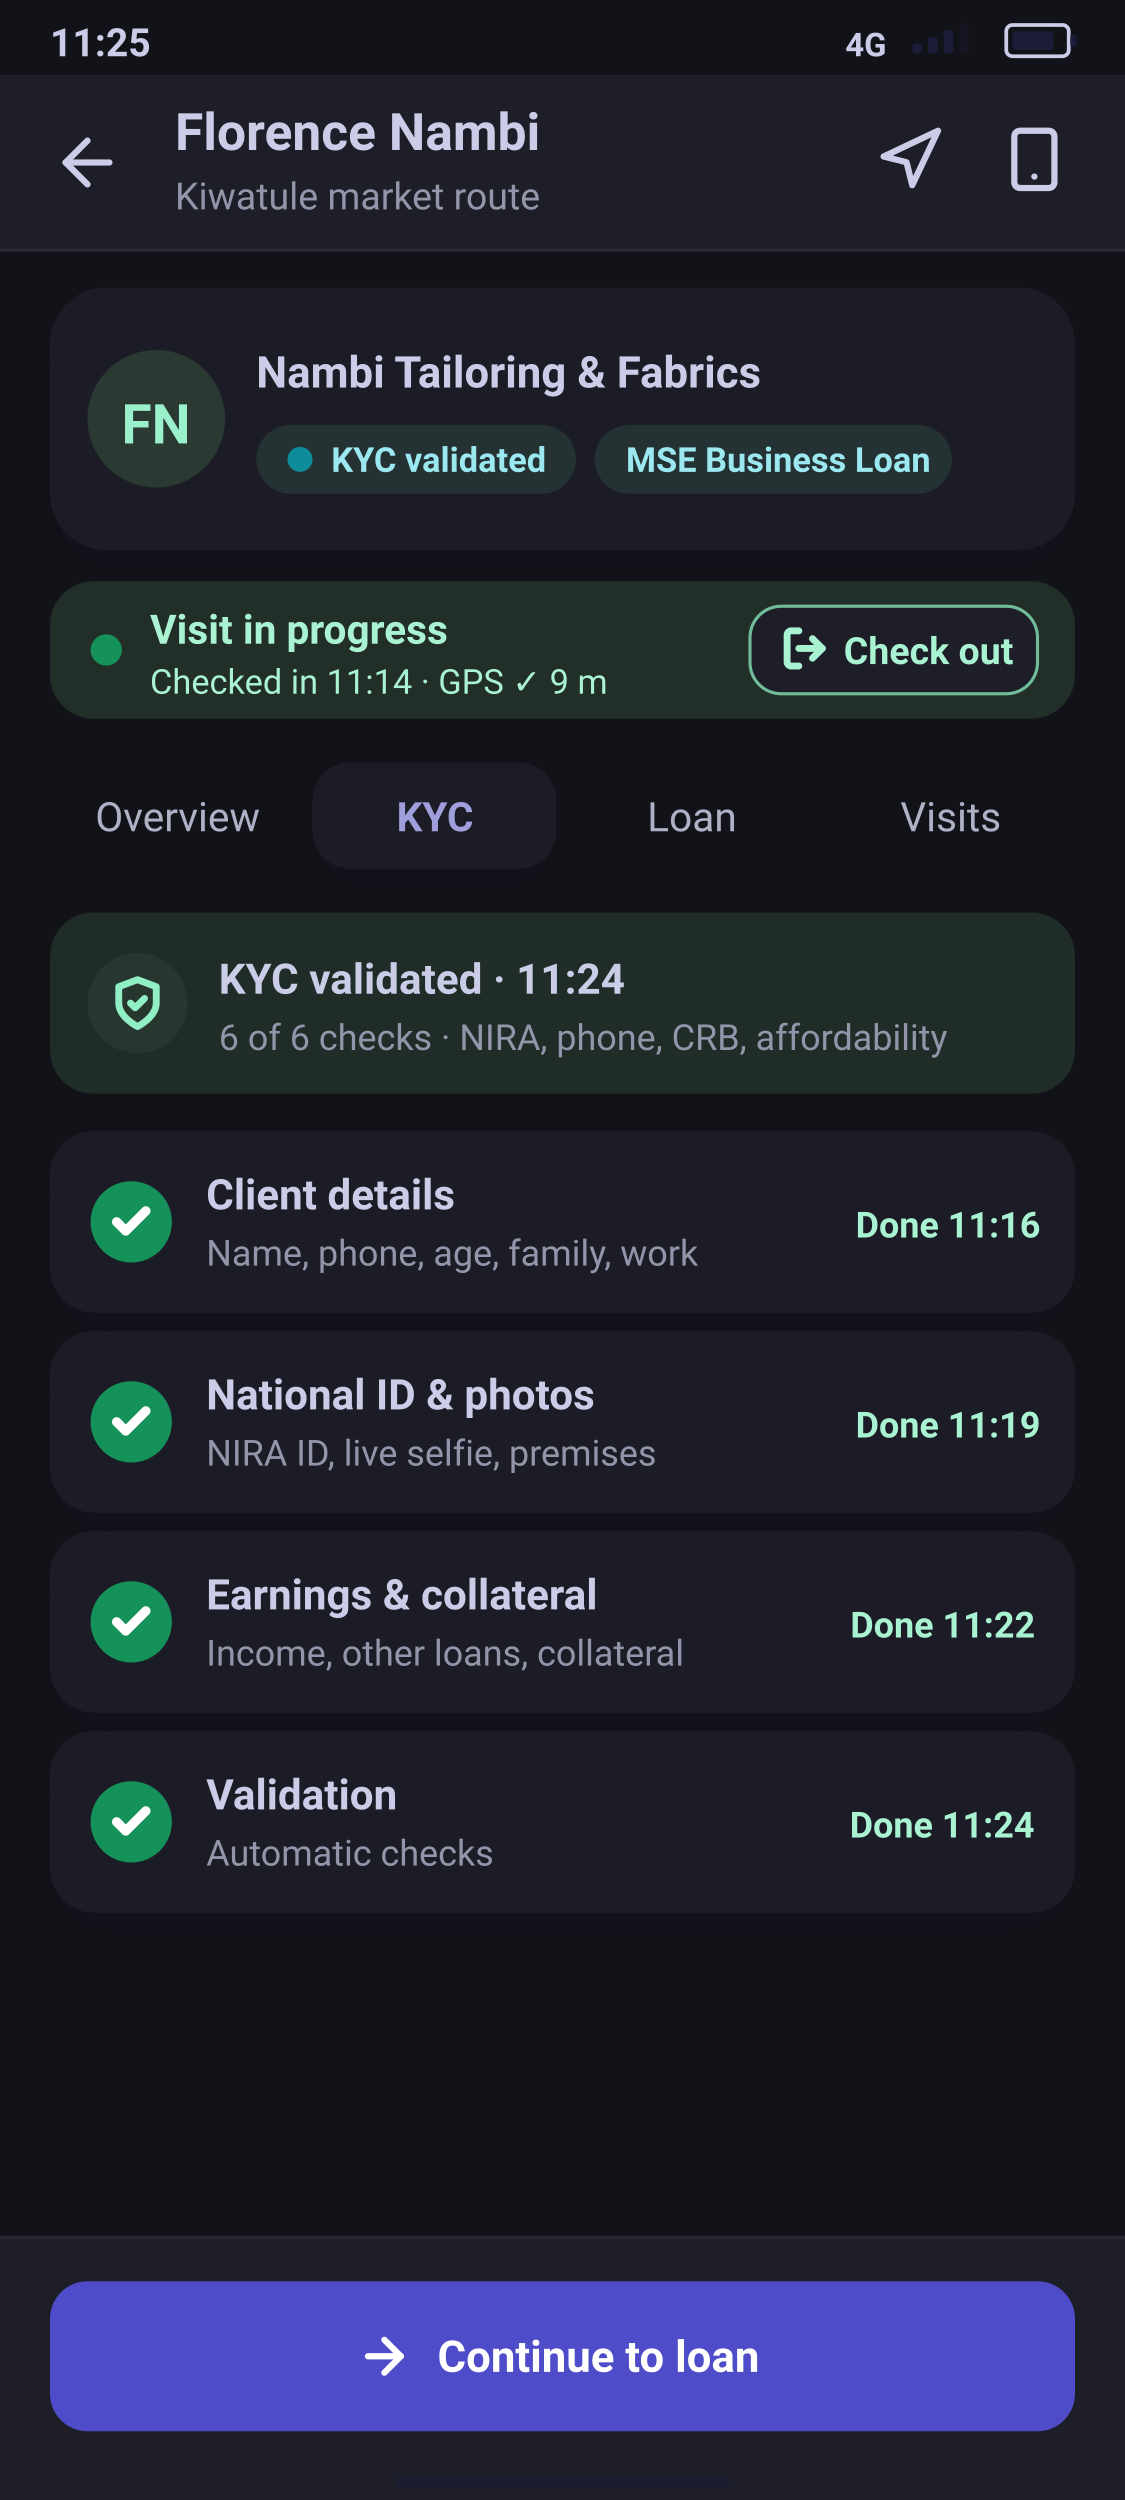
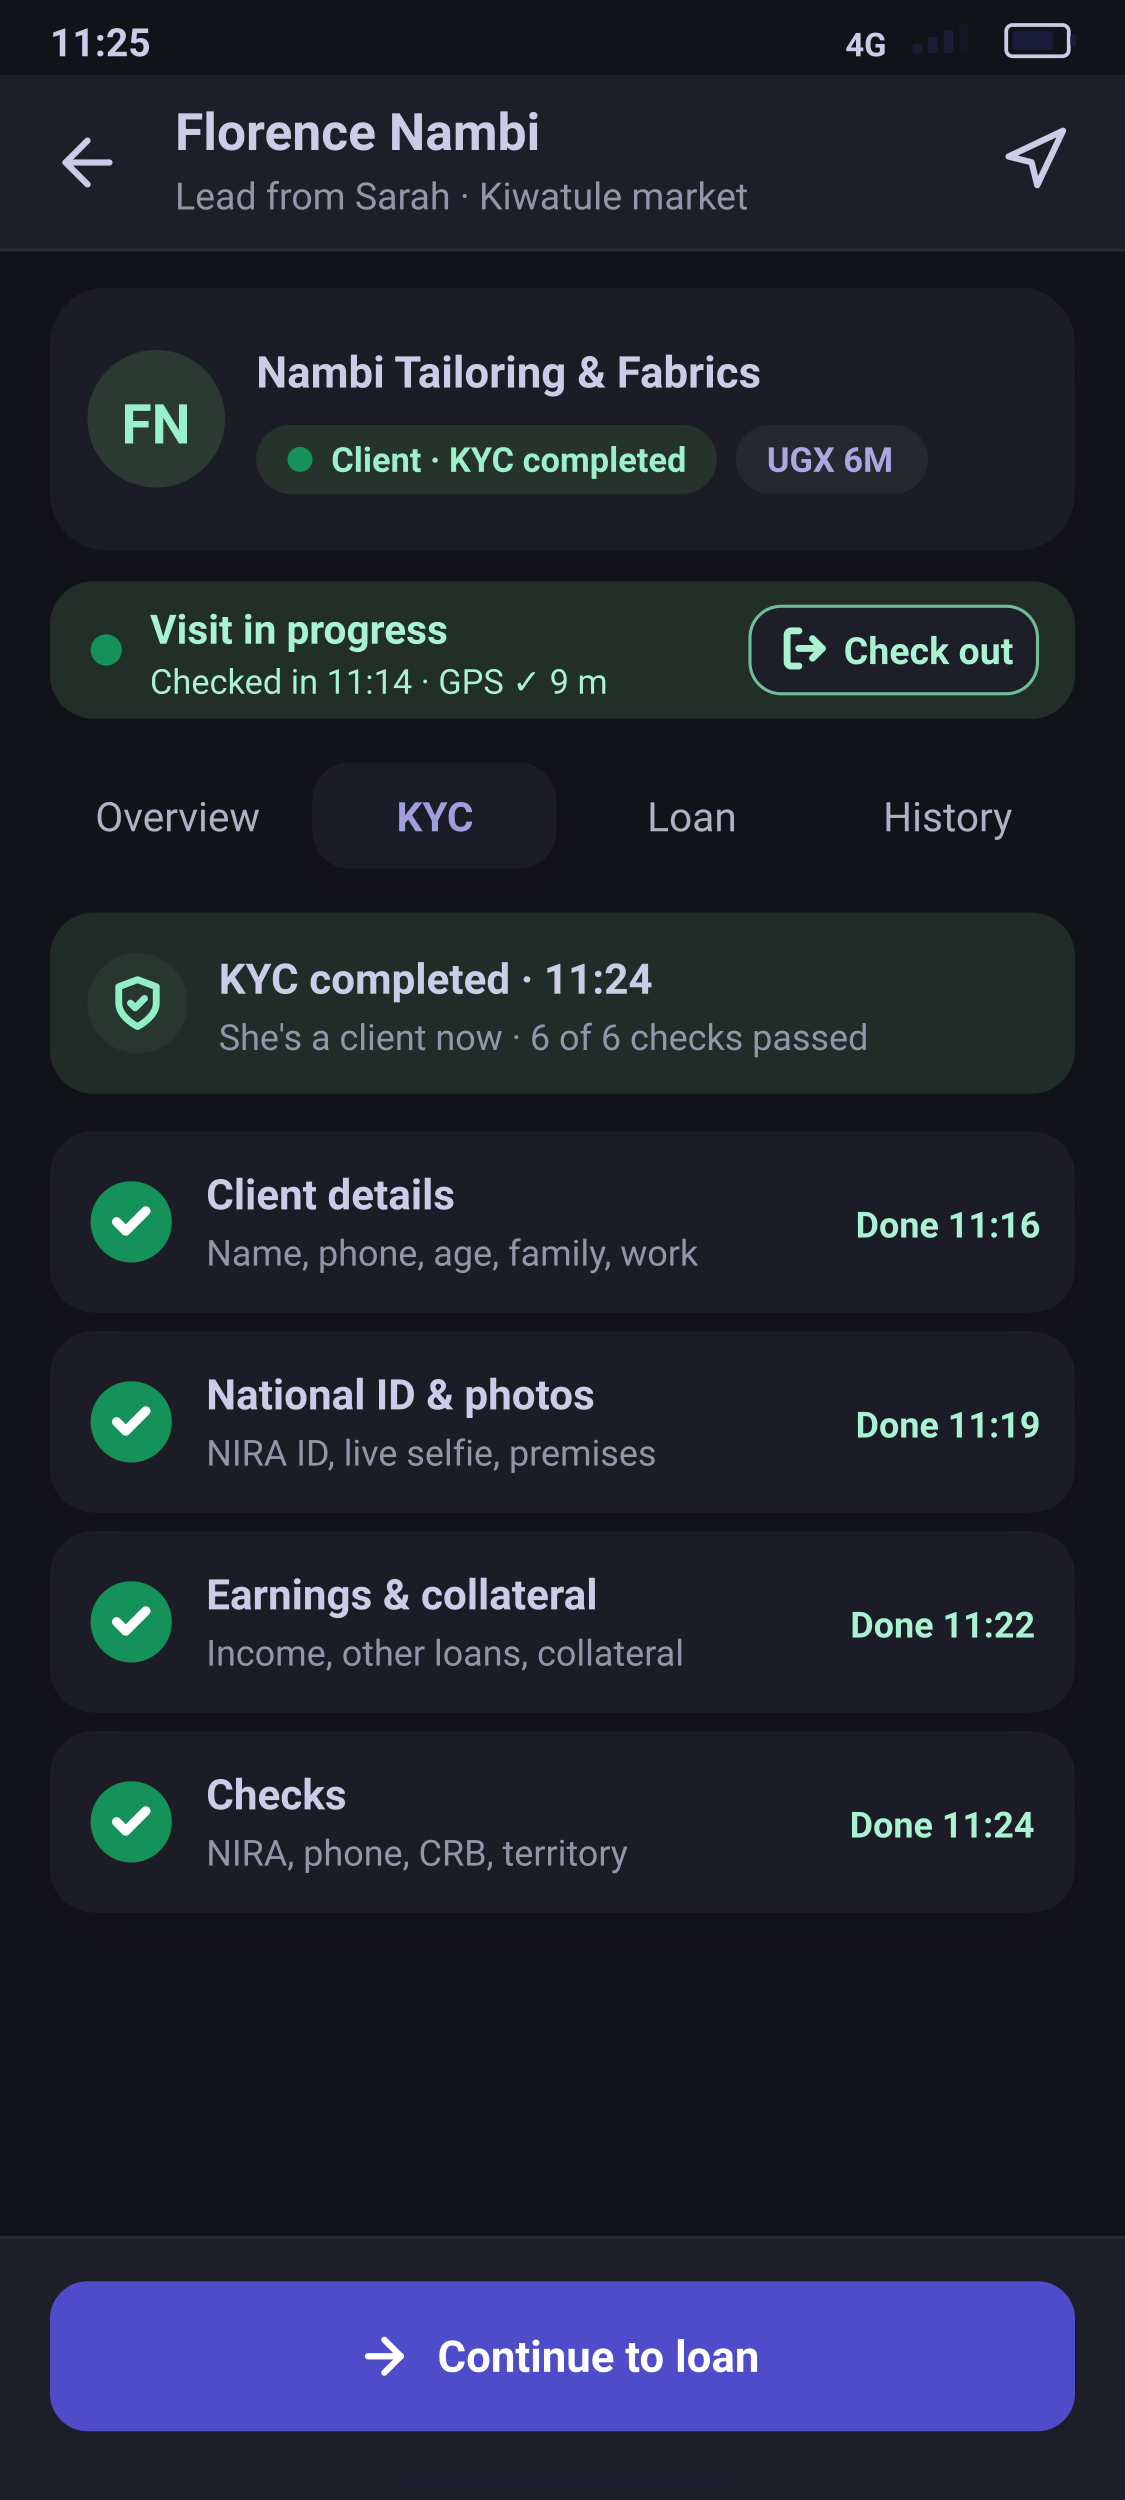
<svg xmlns="http://www.w3.org/2000/svg" width="360" height="800" viewBox="0 0 360 800">
  <defs>
    <filter id="soft" x="-20%" y="-20%" width="140%" height="170%">
      <feDropShadow dx="0" dy="6" stdDeviation="9" flood-color="#1B1C3A" flood-opacity="0.07" />
    </filter>
  </defs>
  <rect id="screen-background" x="0.0" y="0.0" width="360.0" height="800.0" fill="#121319" />
  <g id="status-bar">
    <text id="11-25" x="16.0" y="18.0" font-family="Segoe UI, Roboto, Helvetica Neue, Arial, sans-serif" font-size="12.5" font-weight="600" fill="#CBCCE7">11:25</text>
    <rect id="battery" x="322.0" y="8.0" width="20.0" height="10.0" rx="2" fill="none" stroke="#CBCCE7" stroke-width="1.2" />
    <rect x="324.0" y="10.0" width="13.0" height="6.0" rx="1" fill="#1B1C3A" />
    <rect x="342.5" y="11.0" width="2.0" height="4.0" rx="1" fill="#1B1C3A" />
    <rect id="signal-bar" x="292.0" y="14.0" width="3.0" height="3.0" rx="0.8" fill="#1B1C3A" fill-opacity="1" />
    <rect id="signal-bar-2" x="297.0" y="11.8" width="3.0" height="5.2" rx="0.8" fill="#1B1C3A" fill-opacity="1" />
    <rect id="signal-bar-3" x="302.0" y="9.6" width="3.0" height="7.4" rx="0.8" fill="#1B1C3A" fill-opacity="1" />
    <rect id="signal-bar-4" x="307.0" y="7.4" width="3.0" height="9.6" rx="0.8" fill="#1B1C3A" fill-opacity="0.3" />
    <text id="network" x="270.5" y="18.0" font-family="Segoe UI, Roboto, Helvetica Neue, Arial, sans-serif" font-size="10.5" font-weight="700" fill="#CBCCE7">4G</text>
  </g>
  <g id="app-bar">
    <rect id="app-bar-bg" x="0.0" y="24.0" width="360.0" height="56.0" fill="#1D1E27" />
    <line x1="0.0" y1="80.0" x2="360.0" y2="80.0" stroke="#282932" stroke-width="1" />
    <g id="icon-arrowleft" transform="translate(16.0 40.0) scale(1)">
      <path d="M19 12H5" fill="none" stroke="#CBCCE7" stroke-width="2.00" stroke-linecap="round" stroke-linejoin="round" />
      <path d="M12 19l-7-7 7-7" fill="none" stroke="#CBCCE7" stroke-width="2.00" stroke-linecap="round" stroke-linejoin="round" />
    </g>
    <text id="Florence-Nambi" x="56.0" y="48.0" font-family="Segoe UI, Roboto, Helvetica Neue, Arial, sans-serif" font-size="16.5" font-weight="600" fill="#CBCCE7">Florence Nambi</text>
-     <text id="Kiwatule-market-route" x="56.0" y="67.0" font-family="Segoe UI, Roboto, Helvetica Neue, Arial, sans-serif" font-size="12" font-weight="400" fill="#9396AA">Kiwatule market route</text>
+     <text id="Lead-from-Sarah-Kiwatule-m" x="56.0" y="67.0" font-family="Segoe UI, Roboto, Helvetica Neue, Arial, sans-serif" font-size="12" font-weight="400" fill="#9396AA">Lead from Sarah · Kiwatule market</text>
  </g>
-   <g id="icon-phone" transform="translate(320.0 40.0) scale(0.9167)">
-     <path d="M7 2h10a2 2 0 0 1 2 2v16a2 2 0 0 1-2 2H7a2 2 0 0 1-2-2V4a2 2 0 0 1 2-2z" fill="none" stroke="#CBCCE7" stroke-width="2.18" stroke-linecap="round" stroke-linejoin="round" />
-     <path d="M12 18h.01" fill="none" stroke="#CBCCE7" stroke-width="2.18" stroke-linecap="round" stroke-linejoin="round" />
-   </g>
-   <g id="icon-navigation" transform="translate(280.0 40.0) scale(0.9167)">
+   <g id="icon-navigation" transform="translate(320.0 40.0) scale(0.9167)">
    <path d="M3 11l19-9-9 19-2-8z" fill="none" stroke="#CBCCE7" stroke-width="2.18" stroke-linecap="round" stroke-linejoin="round" />
  </g>
  <g id="client-header">
    <rect x="16.0" y="92.0" width="328.0" height="84.0" rx="18" fill="#1D1E27" filter="url(#soft)" />
    <g id="avatar-FN">
      <circle cx="50.0" cy="134.0" r="22.0" fill="#2A3A33" />
      <text id="FN" x="38.9" y="141.9" font-family="Segoe UI, Roboto, Helvetica Neue, Arial, sans-serif" font-size="17.6" font-weight="600" fill="#9AF0CA">FN</text>
    </g>
    <text id="Nambi-Tailoring-Fabrics" x="82.0" y="124.0" font-family="Segoe UI, Roboto, Helvetica Neue, Arial, sans-serif" font-size="14" font-weight="700" fill="#CBCCE7">Nambi Tailoring &amp; Fabrics</text>
-     <g id="chip-KYC-validated">
-       <rect x="82.0" y="136.0" width="102.3" height="22.0" rx="11.0" fill="#243234" />
-       <circle cx="96.0" cy="147.0" r="4.0" fill="#0E8C99" />
-       <text id="KYC-validated" x="106.0" y="151.0" font-family="Segoe UI, Roboto, Helvetica Neue, Arial, sans-serif" font-size="11" font-weight="600" fill="#9CE8F1">KYC validated</text>
+     <g id="chip-Client-KYC-completed">
+       <rect x="82.0" y="136.0" width="147.4" height="22.0" rx="11.0" fill="#25332C" />
+       <circle cx="96.0" cy="147.0" r="4.0" fill="#15925A" />
+       <text id="Client-KYC-completed" x="106.0" y="151.0" font-family="Segoe UI, Roboto, Helvetica Neue, Arial, sans-serif" font-size="11" font-weight="600" fill="#9CF1CB">Client · KYC completed</text>
    </g>
-     <g id="chip-MSE-Business-Loan">
-       <rect x="190.3" y="136.0" width="114.3" height="22.0" rx="11.0" fill="#243234" />
-       <text id="MSE-Business-Loan" x="200.3" y="151.0" font-family="Segoe UI, Roboto, Helvetica Neue, Arial, sans-serif" font-size="11" font-weight="600" fill="#9CE8F1">MSE Business Loan</text>
+     <g id="chip-UGX-6M">
+       <rect x="235.4" y="136.0" width="61.6" height="22.0" rx="11.0" fill="#272730" />
+       <text id="UGX-6M" x="245.4" y="151.0" font-family="Segoe UI, Roboto, Helvetica Neue, Arial, sans-serif" font-size="11" font-weight="600" fill="#A9A8E0">UGX 6M</text>
    </g>
  </g>
  <g id="visit-bar">
    <rect x="16.0" y="186.0" width="328.0" height="44.0" rx="14" fill="#222F29" />
    <circle cx="34.0" cy="208.0" r="5.0" fill="#15925A" />
    <text id="Visit-in-progress" x="48.0" y="206.0" font-family="Segoe UI, Roboto, Helvetica Neue, Arial, sans-serif" font-size="13" font-weight="700" fill="#A9F3D2">Visit in progress</text>
    <text id="Checked-in-11-14-GPS-9-m" x="48.0" y="222.0" font-family="Segoe UI, Roboto, Helvetica Neue, Arial, sans-serif" font-size="11" font-weight="400" fill="#A9F3D2">Checked in 11:14 · GPS ✓ 9 m</text>
    <rect x="240.0" y="194.0" width="92.0" height="28.0" rx="10" fill="#1D1E27" stroke="#71BD9A" stroke-width="1" />
    <g id="icon-logout" transform="translate(250.0 200.0) scale(0.625)">
      <path d="M9 21H5a2 2 0 0 1-2-2V5a2 2 0 0 1 2-2h4" fill="none" stroke="#A9F3D2" stroke-width="3.52" stroke-linecap="round" stroke-linejoin="round" />
      <path d="M16 17l5-5-5-5" fill="none" stroke="#A9F3D2" stroke-width="3.52" stroke-linecap="round" stroke-linejoin="round" />
      <path d="M21 12H9" fill="none" stroke="#A9F3D2" stroke-width="3.52" stroke-linecap="round" stroke-linejoin="round" />
    </g>
    <text id="Check-out" x="270.0" y="212.5" font-family="Segoe UI, Roboto, Helvetica Neue, Arial, sans-serif" font-size="12" font-weight="700" fill="#A9F3D2">Check out</text>
  </g>
  <g id="tabs">
    <text id="Overview" x="30.5" y="266.0" font-family="Segoe UI, Roboto, Helvetica Neue, Arial, sans-serif" font-size="13" font-weight="400" fill="#B0B1C7">Overview</text>
    <rect x="100.0" y="244.0" width="78.0" height="34.0" rx="12" fill="#1D1E27" filter="url(#soft)" />
    <text id="KYC" x="126.9" y="266.0" font-family="Segoe UI, Roboto, Helvetica Neue, Arial, sans-serif" font-size="13" font-weight="700" fill="#A09FDD">KYC</text>
    <text id="Loan" x="207.1" y="266.0" font-family="Segoe UI, Roboto, Helvetica Neue, Arial, sans-serif" font-size="13" font-weight="400" fill="#B0B1C7">Loan</text>
-     <text id="Visits" x="288.1" y="266.0" font-family="Segoe UI, Roboto, Helvetica Neue, Arial, sans-serif" font-size="13" font-weight="400" fill="#B0B1C7">Visits</text>
+     <text id="History" x="282.6" y="266.0" font-family="Segoe UI, Roboto, Helvetica Neue, Arial, sans-serif" font-size="13" font-weight="400" fill="#B0B1C7">History</text>
  </g>
-   <g id="row-KYC-validated-11-24">
+   <g id="row-KYC-completed-11-24">
    <rect x="16.0" y="292.0" width="328.0" height="58.0" rx="14" fill="#202C27" />
    <circle cx="44.0" cy="321.0" r="16.0" fill="#273730" />
    <g id="icon-shield" transform="translate(35.0 312.0) scale(0.75)">
      <path d="M12 22s8-4 8-10V5l-8-3-8 3v7c0 6 8 10 8 10z" fill="none" stroke="#91EFC5" stroke-width="2.93" stroke-linecap="round" stroke-linejoin="round" />
      <path d="M9 12l2 2 4-4" fill="none" stroke="#91EFC5" stroke-width="2.93" stroke-linecap="round" stroke-linejoin="round" />
    </g>
-     <text id="KYC-validated-11-24" x="70.0" y="318.0" font-family="Segoe UI, Roboto, Helvetica Neue, Arial, sans-serif" font-size="13.5" font-weight="600" fill="#CBCCE7">KYC validated · 11:24</text>
-     <text id="6-of-6-checks-NIRA-phone" x="70.0" y="336.0" font-family="Segoe UI, Roboto, Helvetica Neue, Arial, sans-serif" font-size="11.5" font-weight="400" fill="#9396AA">6 of 6 checks · NIRA, phone, CRB, affordability</text>
+     <text id="KYC-completed-11-24" x="70.0" y="318.0" font-family="Segoe UI, Roboto, Helvetica Neue, Arial, sans-serif" font-size="13.5" font-weight="600" fill="#CBCCE7">KYC completed · 11:24</text>
+     <text id="She-s-a-client-now-6-of-6" x="70.0" y="336.0" font-family="Segoe UI, Roboto, Helvetica Neue, Arial, sans-serif" font-size="11.5" font-weight="400" fill="#9396AA">She's a client now · 6 of 6 checks passed</text>
  </g>
  <g id="kyc-Client-details">
    <rect x="16.0" y="362.0" width="328.0" height="58.0" rx="14" fill="#1D1E27" filter="url(#soft)" />
    <circle cx="42.0" cy="391.0" r="13.0" fill="#15925A" />
    <g id="icon-check" transform="translate(35.0 384.0) scale(0.5833)">
      <path d="M20 6L9 17l-5-5" fill="none" stroke="#FFFFFF" stroke-width="5.14" stroke-linecap="round" stroke-linejoin="round" />
    </g>
    <text id="Done-11-16" x="273.8" y="396.0" font-family="Segoe UI, Roboto, Helvetica Neue, Arial, sans-serif" font-size="11.5" font-weight="600" fill="#A9F3D2">Done 11:16</text>
    <text id="Client-details" x="66.0" y="387.0" font-family="Segoe UI, Roboto, Helvetica Neue, Arial, sans-serif" font-size="13.5" font-weight="600" fill="#CBCCE7">Client details</text>
    <text id="Name-phone-age-family-wo" x="66.0" y="405.0" font-family="Segoe UI, Roboto, Helvetica Neue, Arial, sans-serif" font-size="11.5" font-weight="400" fill="#9396AA">Name, phone, age, family, work</text>
  </g>
  <g id="kyc-National-ID-photos">
    <rect x="16.0" y="426.0" width="328.0" height="58.0" rx="14" fill="#1D1E27" filter="url(#soft)" />
    <circle cx="42.0" cy="455.0" r="13.0" fill="#15925A" />
    <g id="icon-check-2" transform="translate(35.0 448.0) scale(0.5833)">
      <path d="M20 6L9 17l-5-5" fill="none" stroke="#FFFFFF" stroke-width="5.14" stroke-linecap="round" stroke-linejoin="round" />
    </g>
    <text id="Done-11-19" x="273.8" y="460.0" font-family="Segoe UI, Roboto, Helvetica Neue, Arial, sans-serif" font-size="11.5" font-weight="600" fill="#A9F3D2">Done 11:19</text>
    <text id="National-ID-photos" x="66.0" y="451.0" font-family="Segoe UI, Roboto, Helvetica Neue, Arial, sans-serif" font-size="13.5" font-weight="600" fill="#CBCCE7">National ID &amp; photos</text>
    <text id="NIRA-ID-live-selfie-premis" x="66.0" y="469.0" font-family="Segoe UI, Roboto, Helvetica Neue, Arial, sans-serif" font-size="11.5" font-weight="400" fill="#9396AA">NIRA ID, live selfie, premises</text>
  </g>
  <g id="kyc-Earnings-collateral">
    <rect x="16.0" y="490.0" width="328.0" height="58.0" rx="14" fill="#1D1E27" filter="url(#soft)" />
    <circle cx="42.0" cy="519.0" r="13.0" fill="#15925A" />
    <g id="icon-check-3" transform="translate(35.0 512.0) scale(0.5833)">
      <path d="M20 6L9 17l-5-5" fill="none" stroke="#FFFFFF" stroke-width="5.14" stroke-linecap="round" stroke-linejoin="round" />
    </g>
    <text id="Done-11-22" x="272.1" y="524.0" font-family="Segoe UI, Roboto, Helvetica Neue, Arial, sans-serif" font-size="11.5" font-weight="600" fill="#A9F3D2">Done 11:22</text>
    <text id="Earnings-collateral" x="66.0" y="515.0" font-family="Segoe UI, Roboto, Helvetica Neue, Arial, sans-serif" font-size="13.5" font-weight="600" fill="#CBCCE7">Earnings &amp; collateral</text>
    <text id="Income-other-loans-collate" x="66.0" y="533.0" font-family="Segoe UI, Roboto, Helvetica Neue, Arial, sans-serif" font-size="11.5" font-weight="400" fill="#9396AA">Income, other loans, collateral</text>
  </g>
-   <g id="kyc-Validation">
+   <g id="kyc-Checks">
    <rect x="16.0" y="554.0" width="328.0" height="58.0" rx="14" fill="#1D1E27" filter="url(#soft)" />
    <circle cx="42.0" cy="583.0" r="13.0" fill="#15925A" />
    <g id="icon-check-4" transform="translate(35.0 576.0) scale(0.5833)">
      <path d="M20 6L9 17l-5-5" fill="none" stroke="#FFFFFF" stroke-width="5.14" stroke-linecap="round" stroke-linejoin="round" />
    </g>
    <text id="Done-11-24" x="271.9" y="588.0" font-family="Segoe UI, Roboto, Helvetica Neue, Arial, sans-serif" font-size="11.5" font-weight="600" fill="#A9F3D2">Done 11:24</text>
-     <text id="Validation" x="66.0" y="579.0" font-family="Segoe UI, Roboto, Helvetica Neue, Arial, sans-serif" font-size="13.5" font-weight="600" fill="#CBCCE7">Validation</text>
-     <text id="Automatic-checks" x="66.0" y="597.0" font-family="Segoe UI, Roboto, Helvetica Neue, Arial, sans-serif" font-size="11.5" font-weight="400" fill="#9396AA">Automatic checks</text>
+     <text id="Checks" x="66.0" y="579.0" font-family="Segoe UI, Roboto, Helvetica Neue, Arial, sans-serif" font-size="13.5" font-weight="600" fill="#CBCCE7">Checks</text>
+     <text id="NIRA-phone-CRB-territory" x="66.0" y="597.0" font-family="Segoe UI, Roboto, Helvetica Neue, Arial, sans-serif" font-size="11.5" font-weight="400" fill="#9396AA">NIRA, phone, CRB, territory</text>
  </g>
  <g id="footer">
    <rect x="0.0" y="716.0" width="360.0" height="84.0" fill="#1D1E27" />
    <line x1="0.0" y1="716.0" x2="360.0" y2="716.0" stroke="#282932" stroke-width="1" />
    <g id="button-Continue-to-loan">
      <rect x="16.0" y="730.0" width="328.0" height="48.0" rx="12" fill="#4F4CC9" />
      <g id="icon-arrowright" transform="translate(114.0 745.0) scale(0.75)">
        <path d="M5 12h14" fill="none" stroke="#FFFFFF" stroke-width="2.67" stroke-linecap="round" stroke-linejoin="round" />
        <path d="M12 5l7 7-7 7" fill="none" stroke="#FFFFFF" stroke-width="2.67" stroke-linecap="round" stroke-linejoin="round" />
      </g>
      <text id="Continue-to-loan" x="140.0" y="759.0" font-family="Segoe UI, Roboto, Helvetica Neue, Arial, sans-serif" font-size="14" font-weight="600" fill="#FFFFFF">Continue to loan</text>
    </g>
  </g>
  <rect id="gesture-bar" x="126.0" y="792.0" width="108.0" height="4.0" rx="2" fill="#1B1C3A" fill-opacity="0.45" />
</svg>
